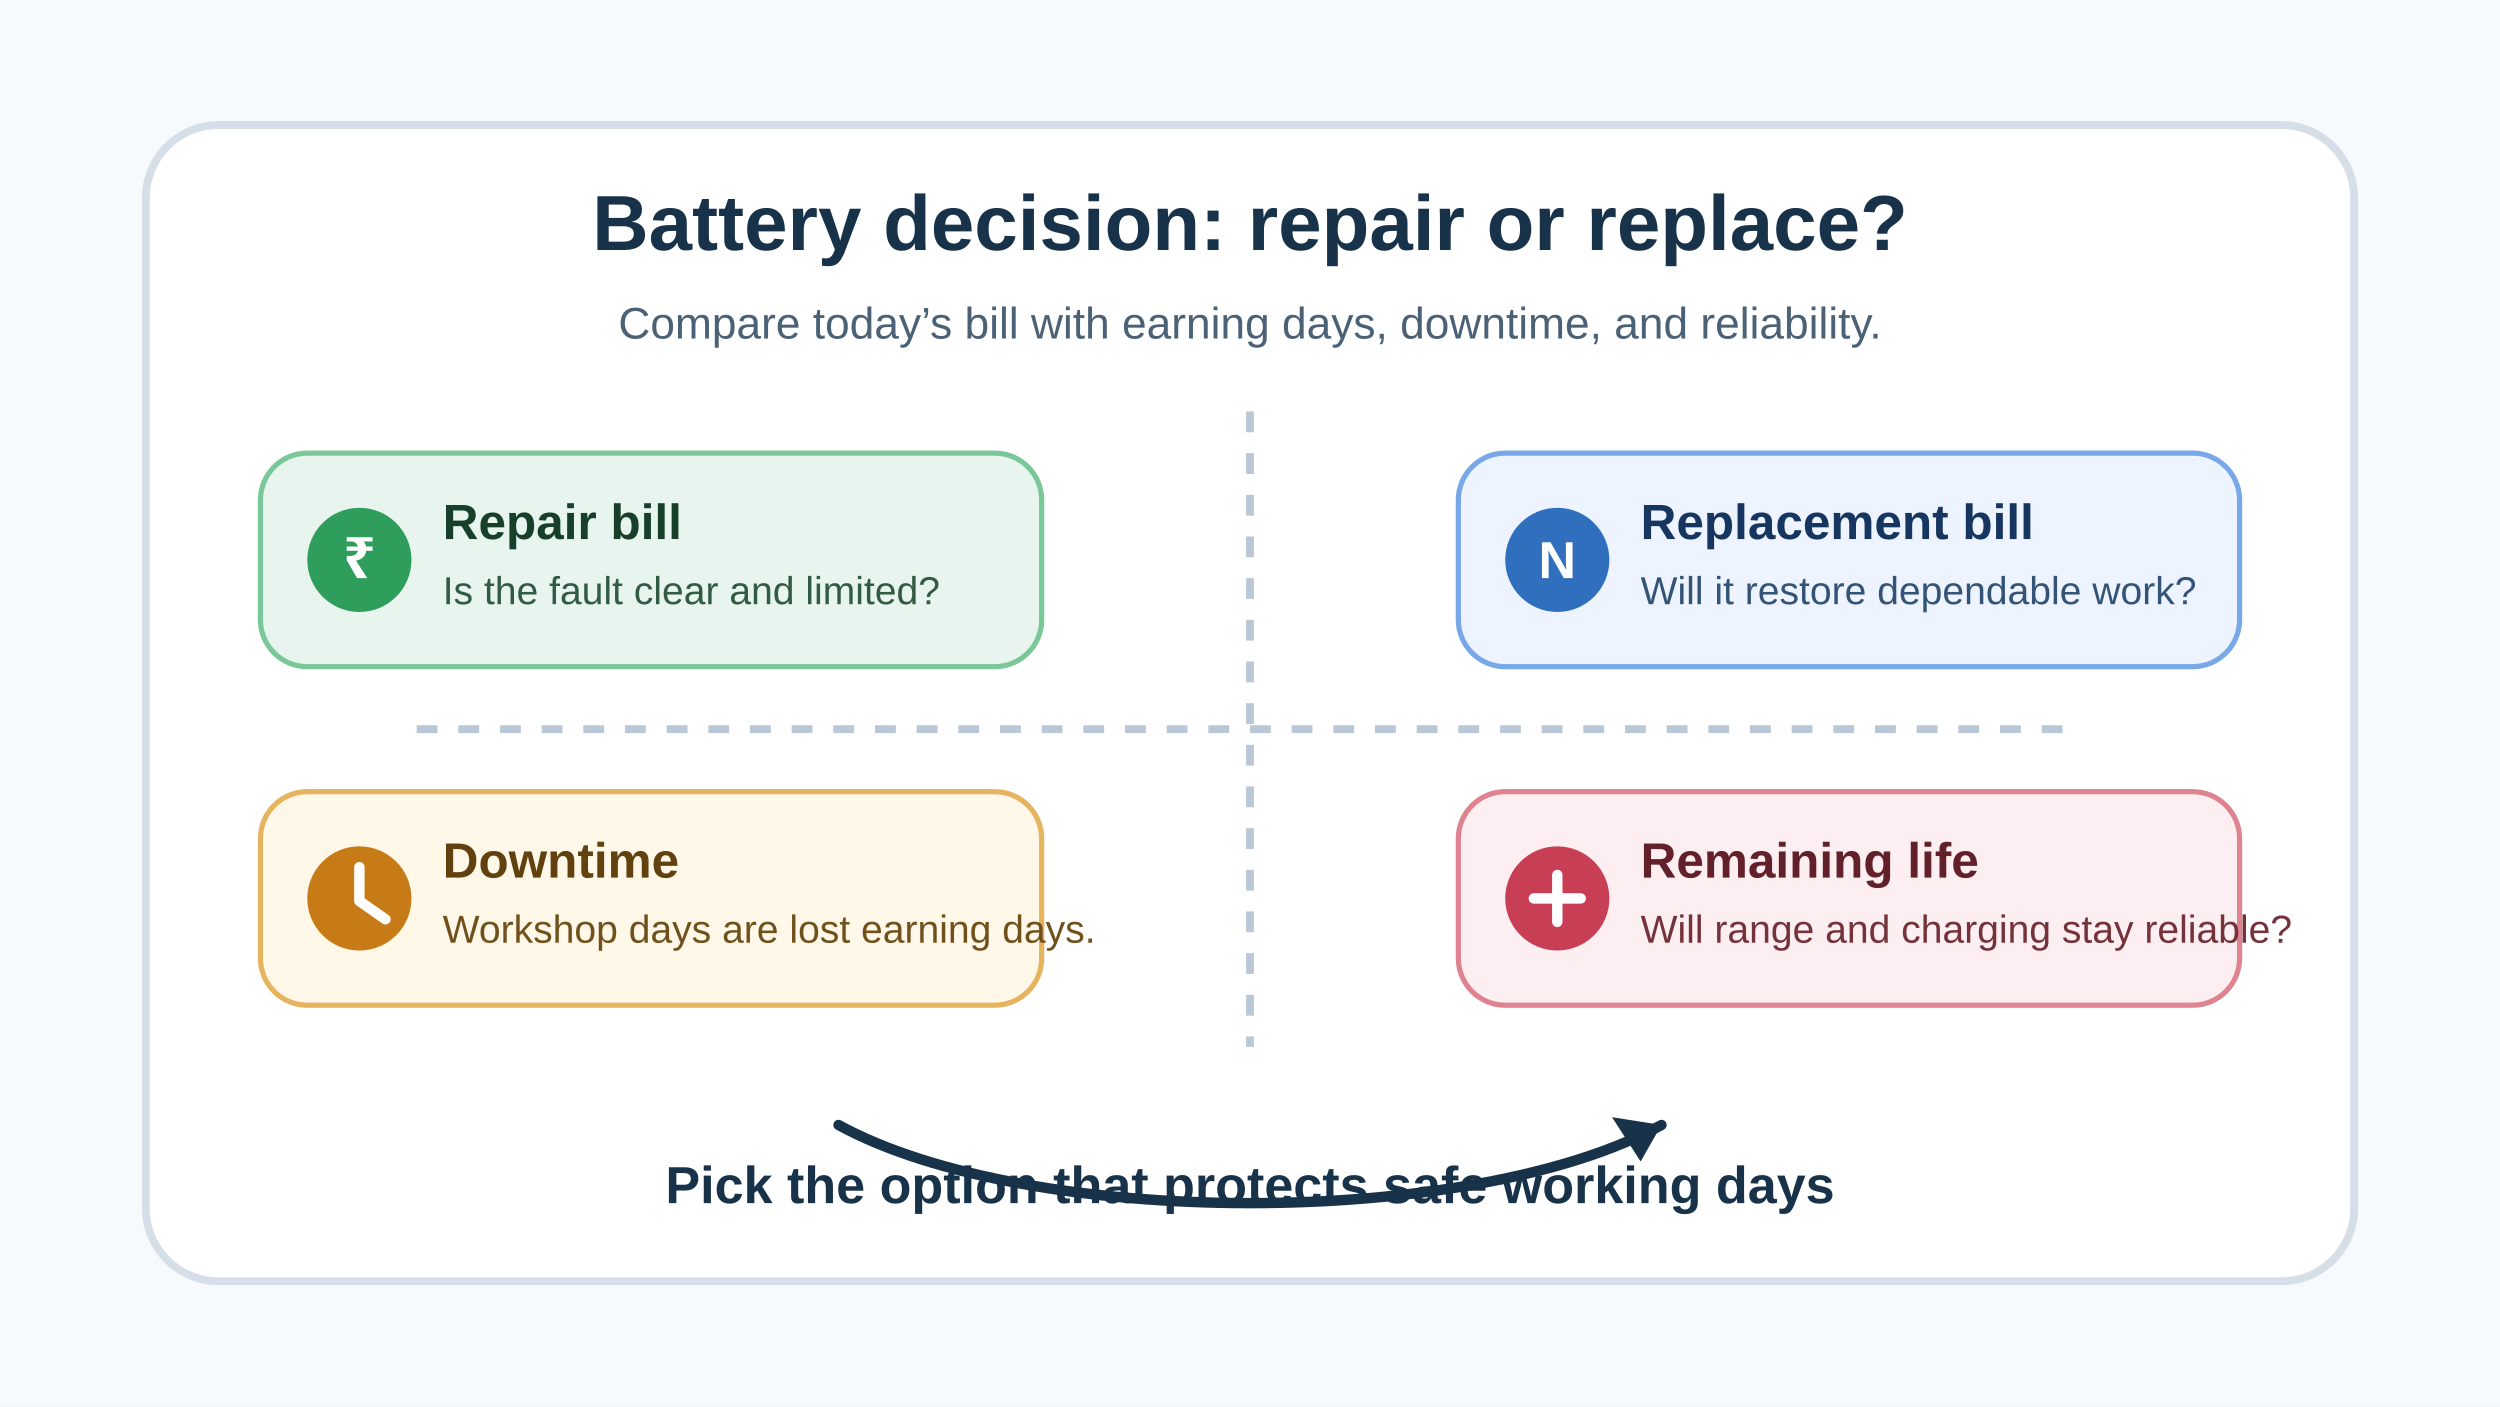
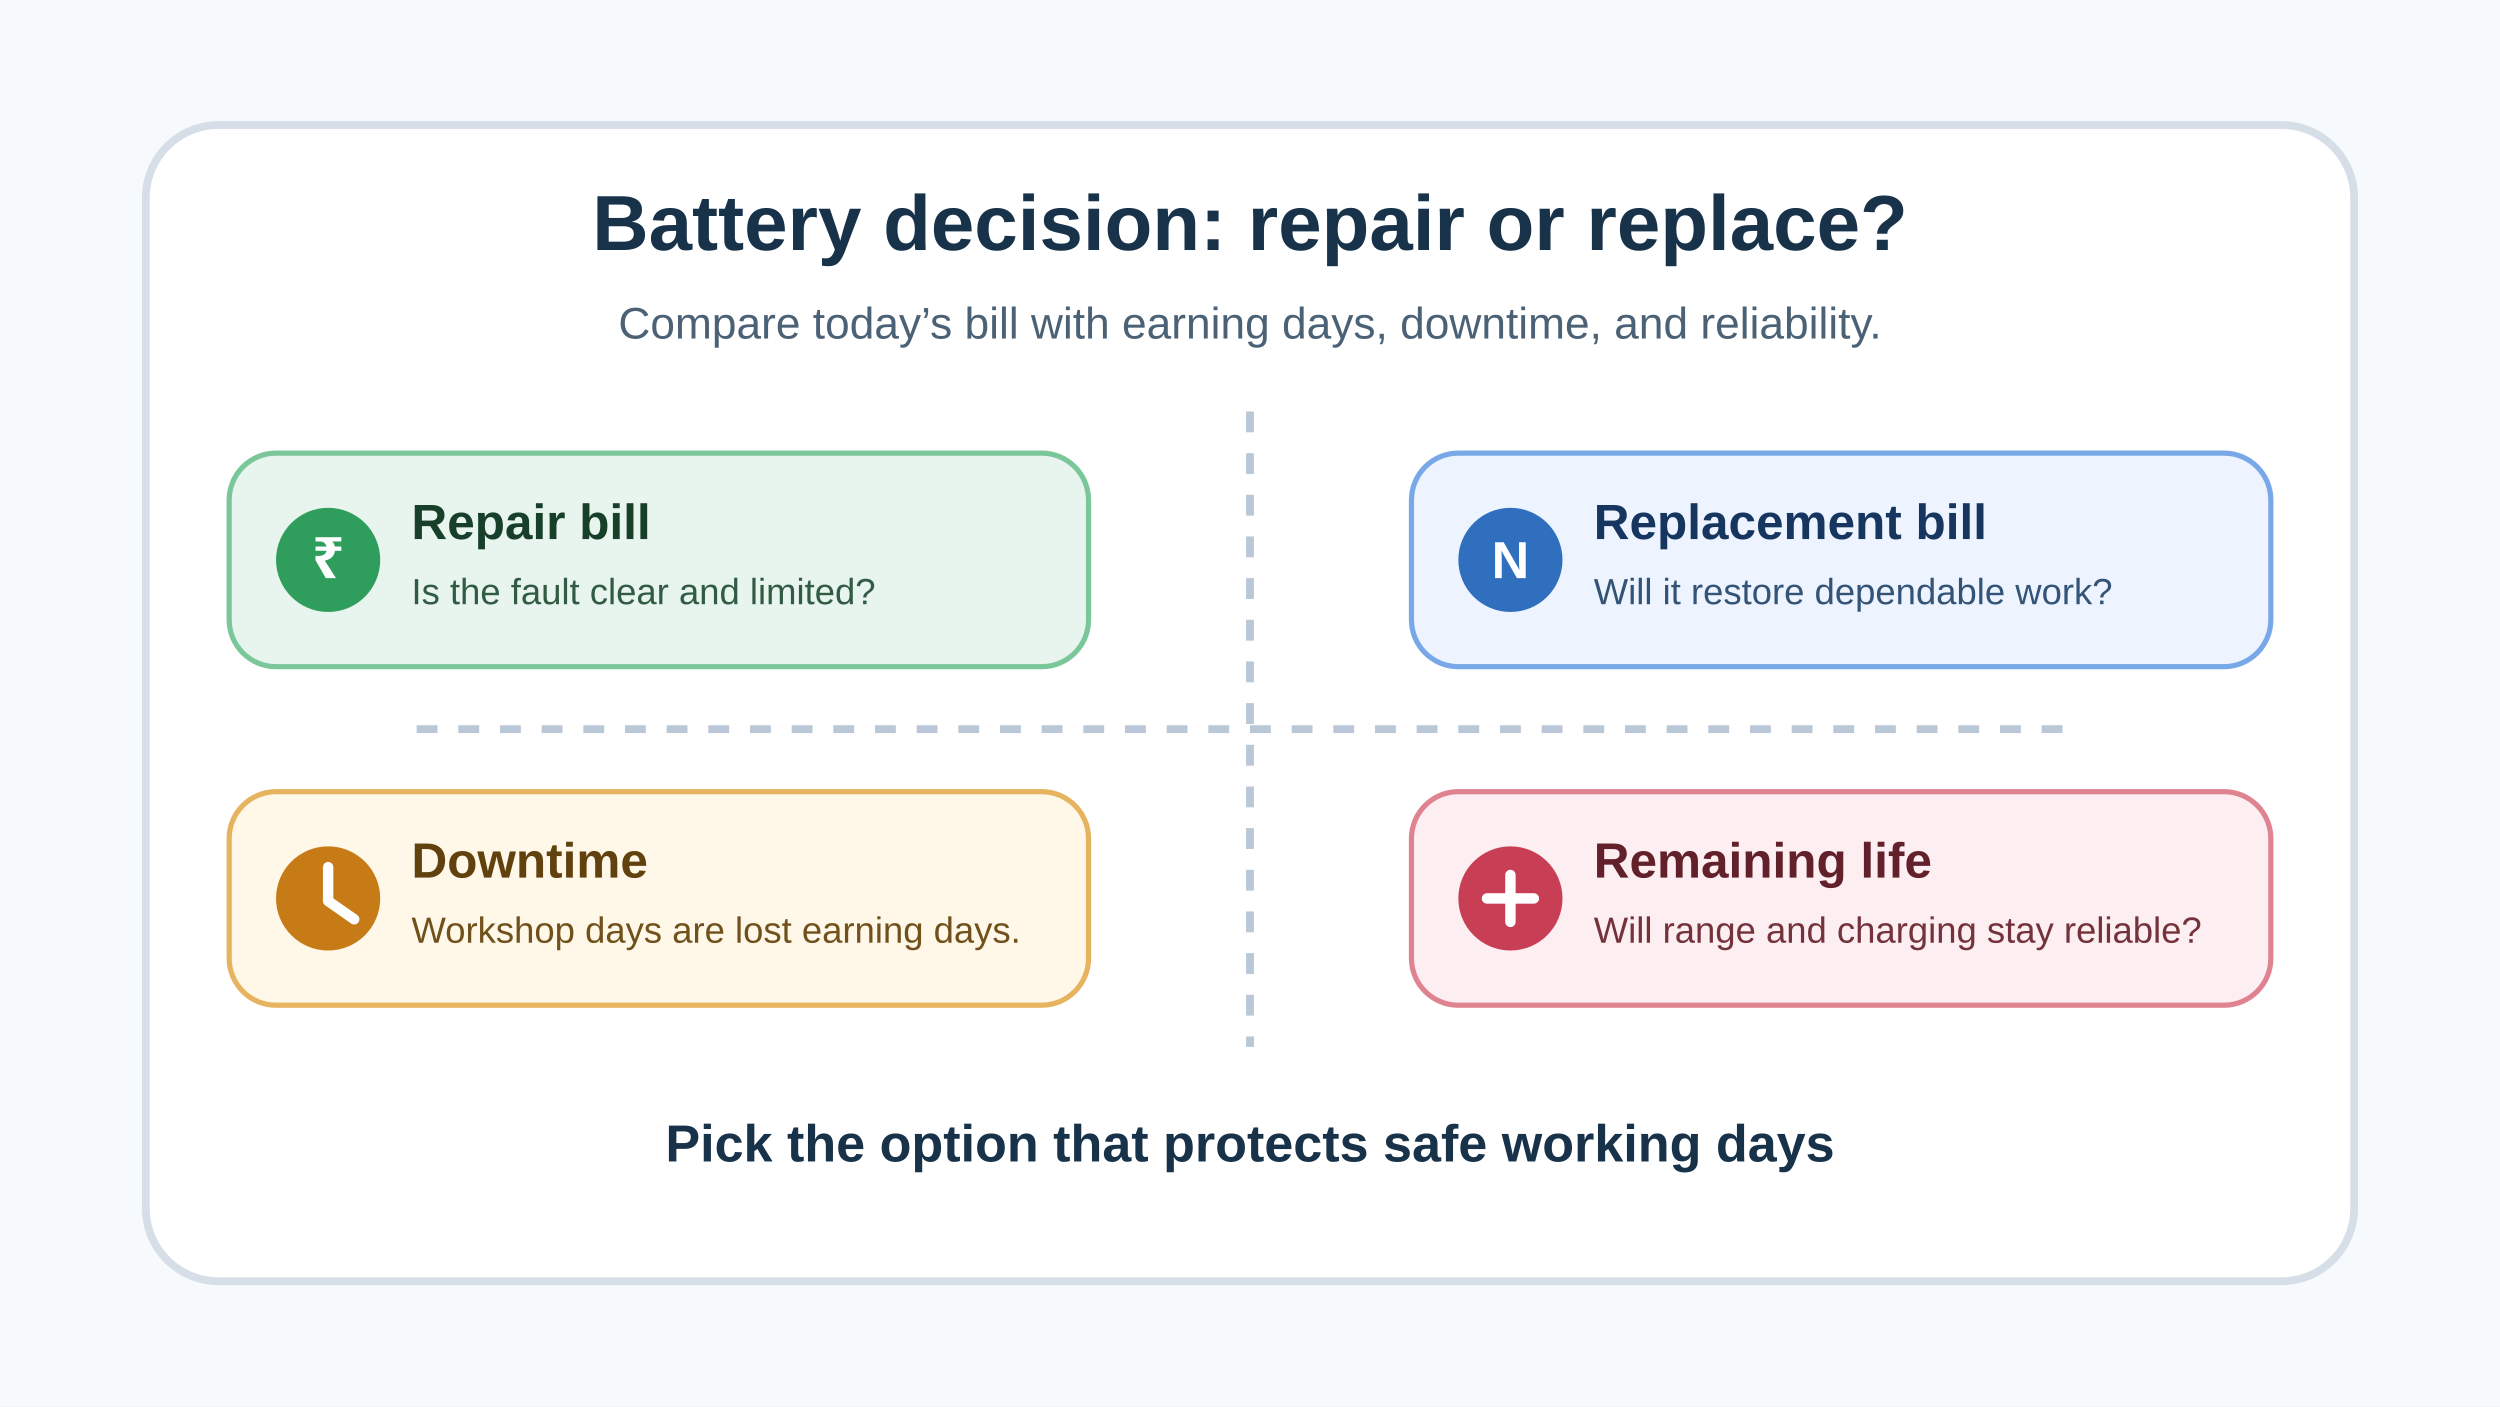
<svg xmlns="http://www.w3.org/2000/svg" viewBox="0 0 960 540" role="img" aria-labelledby="title desc">
  <rect width="960" height="540" fill="#f7fafc" />
  <rect x="56" y="48" width="848" height="444" rx="28" fill="#ffffff" stroke="#d6dee8" stroke-width="3" />
  <text x="480" y="96" text-anchor="middle" font-family="Arial, Helvetica, sans-serif" font-size="30" font-weight="700" fill="#18324a">Battery decision: repair or replace?</text>
  <text x="480" y="130" text-anchor="middle" font-family="Arial, Helvetica, sans-serif" font-size="17" fill="#4b6175">Compare today’s bill with earning days, downtime, and reliability.</text>
  <line x1="480" y1="158" x2="480" y2="402" stroke="#b9c7d6" stroke-width="3" stroke-dasharray="8 8" />
  <line x1="160" y1="280" x2="800" y2="280" stroke="#b9c7d6" stroke-width="3" stroke-dasharray="8 8" />
-   <rect x="100" y="174" width="300" height="82" rx="18" fill="#e8f5ee" stroke="#7ac79a" stroke-width="2" />
-   <circle cx="138" cy="215" r="20" fill="#2f9d5b" />
-   <text x="138" y="222" text-anchor="middle" font-family="Arial, Helvetica, sans-serif" font-size="22" font-weight="700" fill="#ffffff">₹</text>
-   <text x="170" y="207" font-family="Arial, Helvetica, sans-serif" font-size="19" font-weight="700" fill="#173f2a">Repair bill</text>
-   <text x="170" y="232" font-family="Arial, Helvetica, sans-serif" font-size="15" fill="#315b43">Is the fault clear and limited?</text>
-   <rect x="560" y="174" width="300" height="82" rx="18" fill="#eef4ff" stroke="#79a8e8" stroke-width="2" />
-   <circle cx="598" cy="215" r="20" fill="#2f6fbe" />
-   <text x="598" y="222" text-anchor="middle" font-family="Arial, Helvetica, sans-serif" font-size="20" font-weight="700" fill="#ffffff">N</text>
-   <text x="630" y="207" font-family="Arial, Helvetica, sans-serif" font-size="19" font-weight="700" fill="#17365f">Replacement bill</text>
-   <text x="630" y="232" font-family="Arial, Helvetica, sans-serif" font-size="15" fill="#345477">Will it restore dependable work?</text>
-   <rect x="100" y="304" width="300" height="82" rx="18" fill="#fff7e8" stroke="#e6b35f" stroke-width="2" />
-   <circle cx="138" cy="345" r="20" fill="#c77b16" />
-   <path d="M138 333 v13 l10 7" fill="none" stroke="#ffffff" stroke-width="4" stroke-linecap="round" stroke-linejoin="round" />
-   <text x="170" y="337" font-family="Arial, Helvetica, sans-serif" font-size="19" font-weight="700" fill="#61420f">Downtime</text>
-   <text x="170" y="362" font-family="Arial, Helvetica, sans-serif" font-size="15" fill="#70511c">Workshop days are lost earning days.</text>
-   <rect x="560" y="304" width="300" height="82" rx="18" fill="#fdeff1" stroke="#e08391" stroke-width="2" />
-   <circle cx="598" cy="345" r="20" fill="#c83f55" />
-   <path d="M589 345 h18 M598 336 v18" stroke="#ffffff" stroke-width="4" stroke-linecap="round" />
-   <text x="630" y="337" font-family="Arial, Helvetica, sans-serif" font-size="19" font-weight="700" fill="#61202a">Remaining life</text>
-   <text x="630" y="362" font-family="Arial, Helvetica, sans-serif" font-size="15" fill="#74323b">Will range and charging stay reliable?</text>
-   <path d="M322 432 C395 472, 565 472, 638 432" fill="none" stroke="#18324a" stroke-width="4" stroke-linecap="round" />
-   <polygon points="638,432 619,429 630,446" fill="#18324a" />
-   <text x="480" y="462" text-anchor="middle" font-family="Arial, Helvetica, sans-serif" font-size="20" font-weight="700" fill="#18324a">Pick the option that protects safe working days</text>
+   <rect x="88" y="174" width="330" height="82" rx="18" fill="#e8f5ee" stroke="#7ac79a" stroke-width="2" />
+   <circle cx="126" cy="215" r="20" fill="#2f9d5b" />
+   <text x="126" y="222" text-anchor="middle" font-family="Arial, Helvetica, sans-serif" font-size="22" font-weight="700" fill="#ffffff">₹</text>
+   <text x="158" y="207" font-family="Arial, Helvetica, sans-serif" font-size="19" font-weight="700" fill="#173f2a">Repair bill</text>
+   <text x="158" y="232" font-family="Arial, Helvetica, sans-serif" font-size="14" fill="#315b43" textLength="178" lengthAdjust="spacingAndGlyphs">Is the fault clear and limited?</text>
+   <rect x="542" y="174" width="330" height="82" rx="18" fill="#eef4ff" stroke="#79a8e8" stroke-width="2" />
+   <circle cx="580" cy="215" r="20" fill="#2f6fbe" />
+   <text x="580" y="222" text-anchor="middle" font-family="Arial, Helvetica, sans-serif" font-size="20" font-weight="700" fill="#ffffff">N</text>
+   <text x="612" y="207" font-family="Arial, Helvetica, sans-serif" font-size="19" font-weight="700" fill="#17365f">Replacement bill</text>
+   <text x="612" y="232" font-family="Arial, Helvetica, sans-serif" font-size="14" fill="#345477" textLength="199" lengthAdjust="spacingAndGlyphs">Will it restore dependable work?</text>
+   <rect x="88" y="304" width="330" height="82" rx="18" fill="#fff7e8" stroke="#e6b35f" stroke-width="2" />
+   <circle cx="126" cy="345" r="20" fill="#c77b16" />
+   <path d="M126 333 v13 l10 7" fill="none" stroke="#ffffff" stroke-width="4" stroke-linecap="round" stroke-linejoin="round" />
+   <text x="158" y="337" font-family="Arial, Helvetica, sans-serif" font-size="19" font-weight="700" fill="#61420f">Downtime</text>
+   <text x="158" y="362" font-family="Arial, Helvetica, sans-serif" font-size="14" fill="#70511c" textLength="234" lengthAdjust="spacingAndGlyphs">Workshop days are lost earning days.</text>
+   <rect x="542" y="304" width="330" height="82" rx="18" fill="#fdeff1" stroke="#e08391" stroke-width="2" />
+   <circle cx="580" cy="345" r="20" fill="#c83f55" />
+   <path d="M571 345 h18 M580 336 v18" stroke="#ffffff" stroke-width="4" stroke-linecap="round" />
+   <text x="612" y="337" font-family="Arial, Helvetica, sans-serif" font-size="19" font-weight="700" fill="#61202a">Remaining life</text>
+   <text x="612" y="362" font-family="Arial, Helvetica, sans-serif" font-size="14" fill="#74323b" textLength="233" lengthAdjust="spacingAndGlyphs">Will range and charging stay reliable?</text>
+   <text x="480" y="446" text-anchor="middle" font-family="Arial, Helvetica, sans-serif" font-size="20" font-weight="700" fill="#18324a">Pick the option that protects safe working days</text>
</svg>
